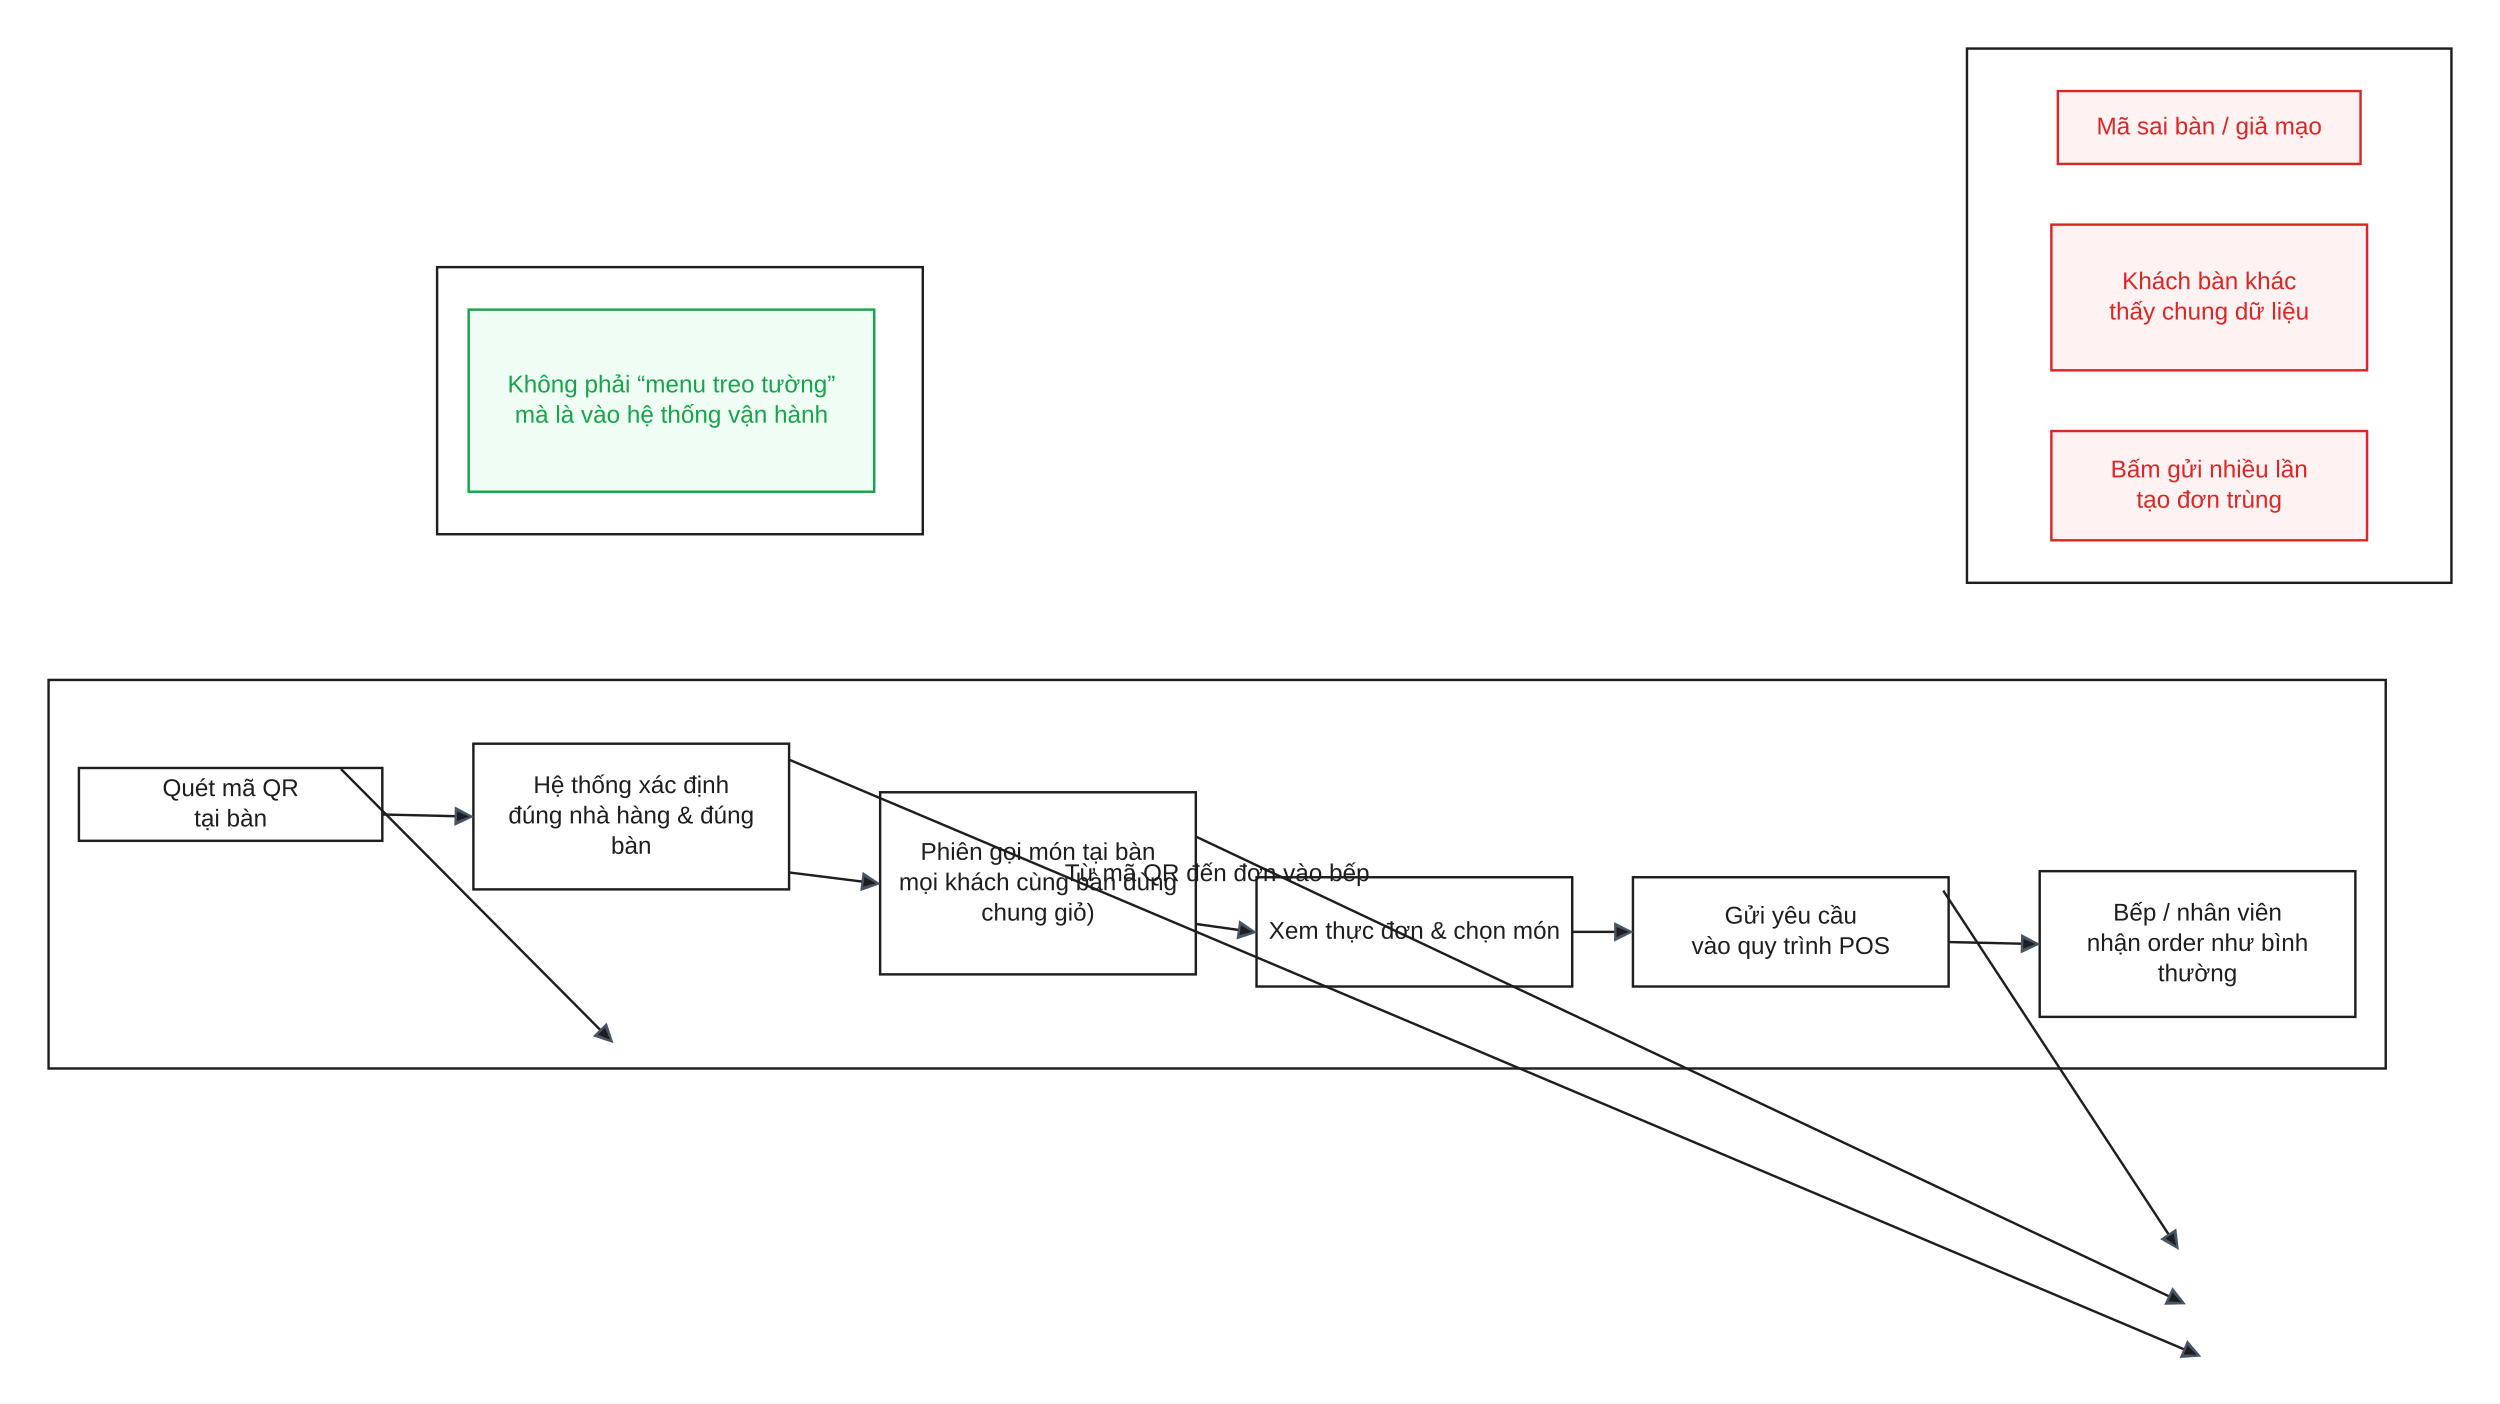
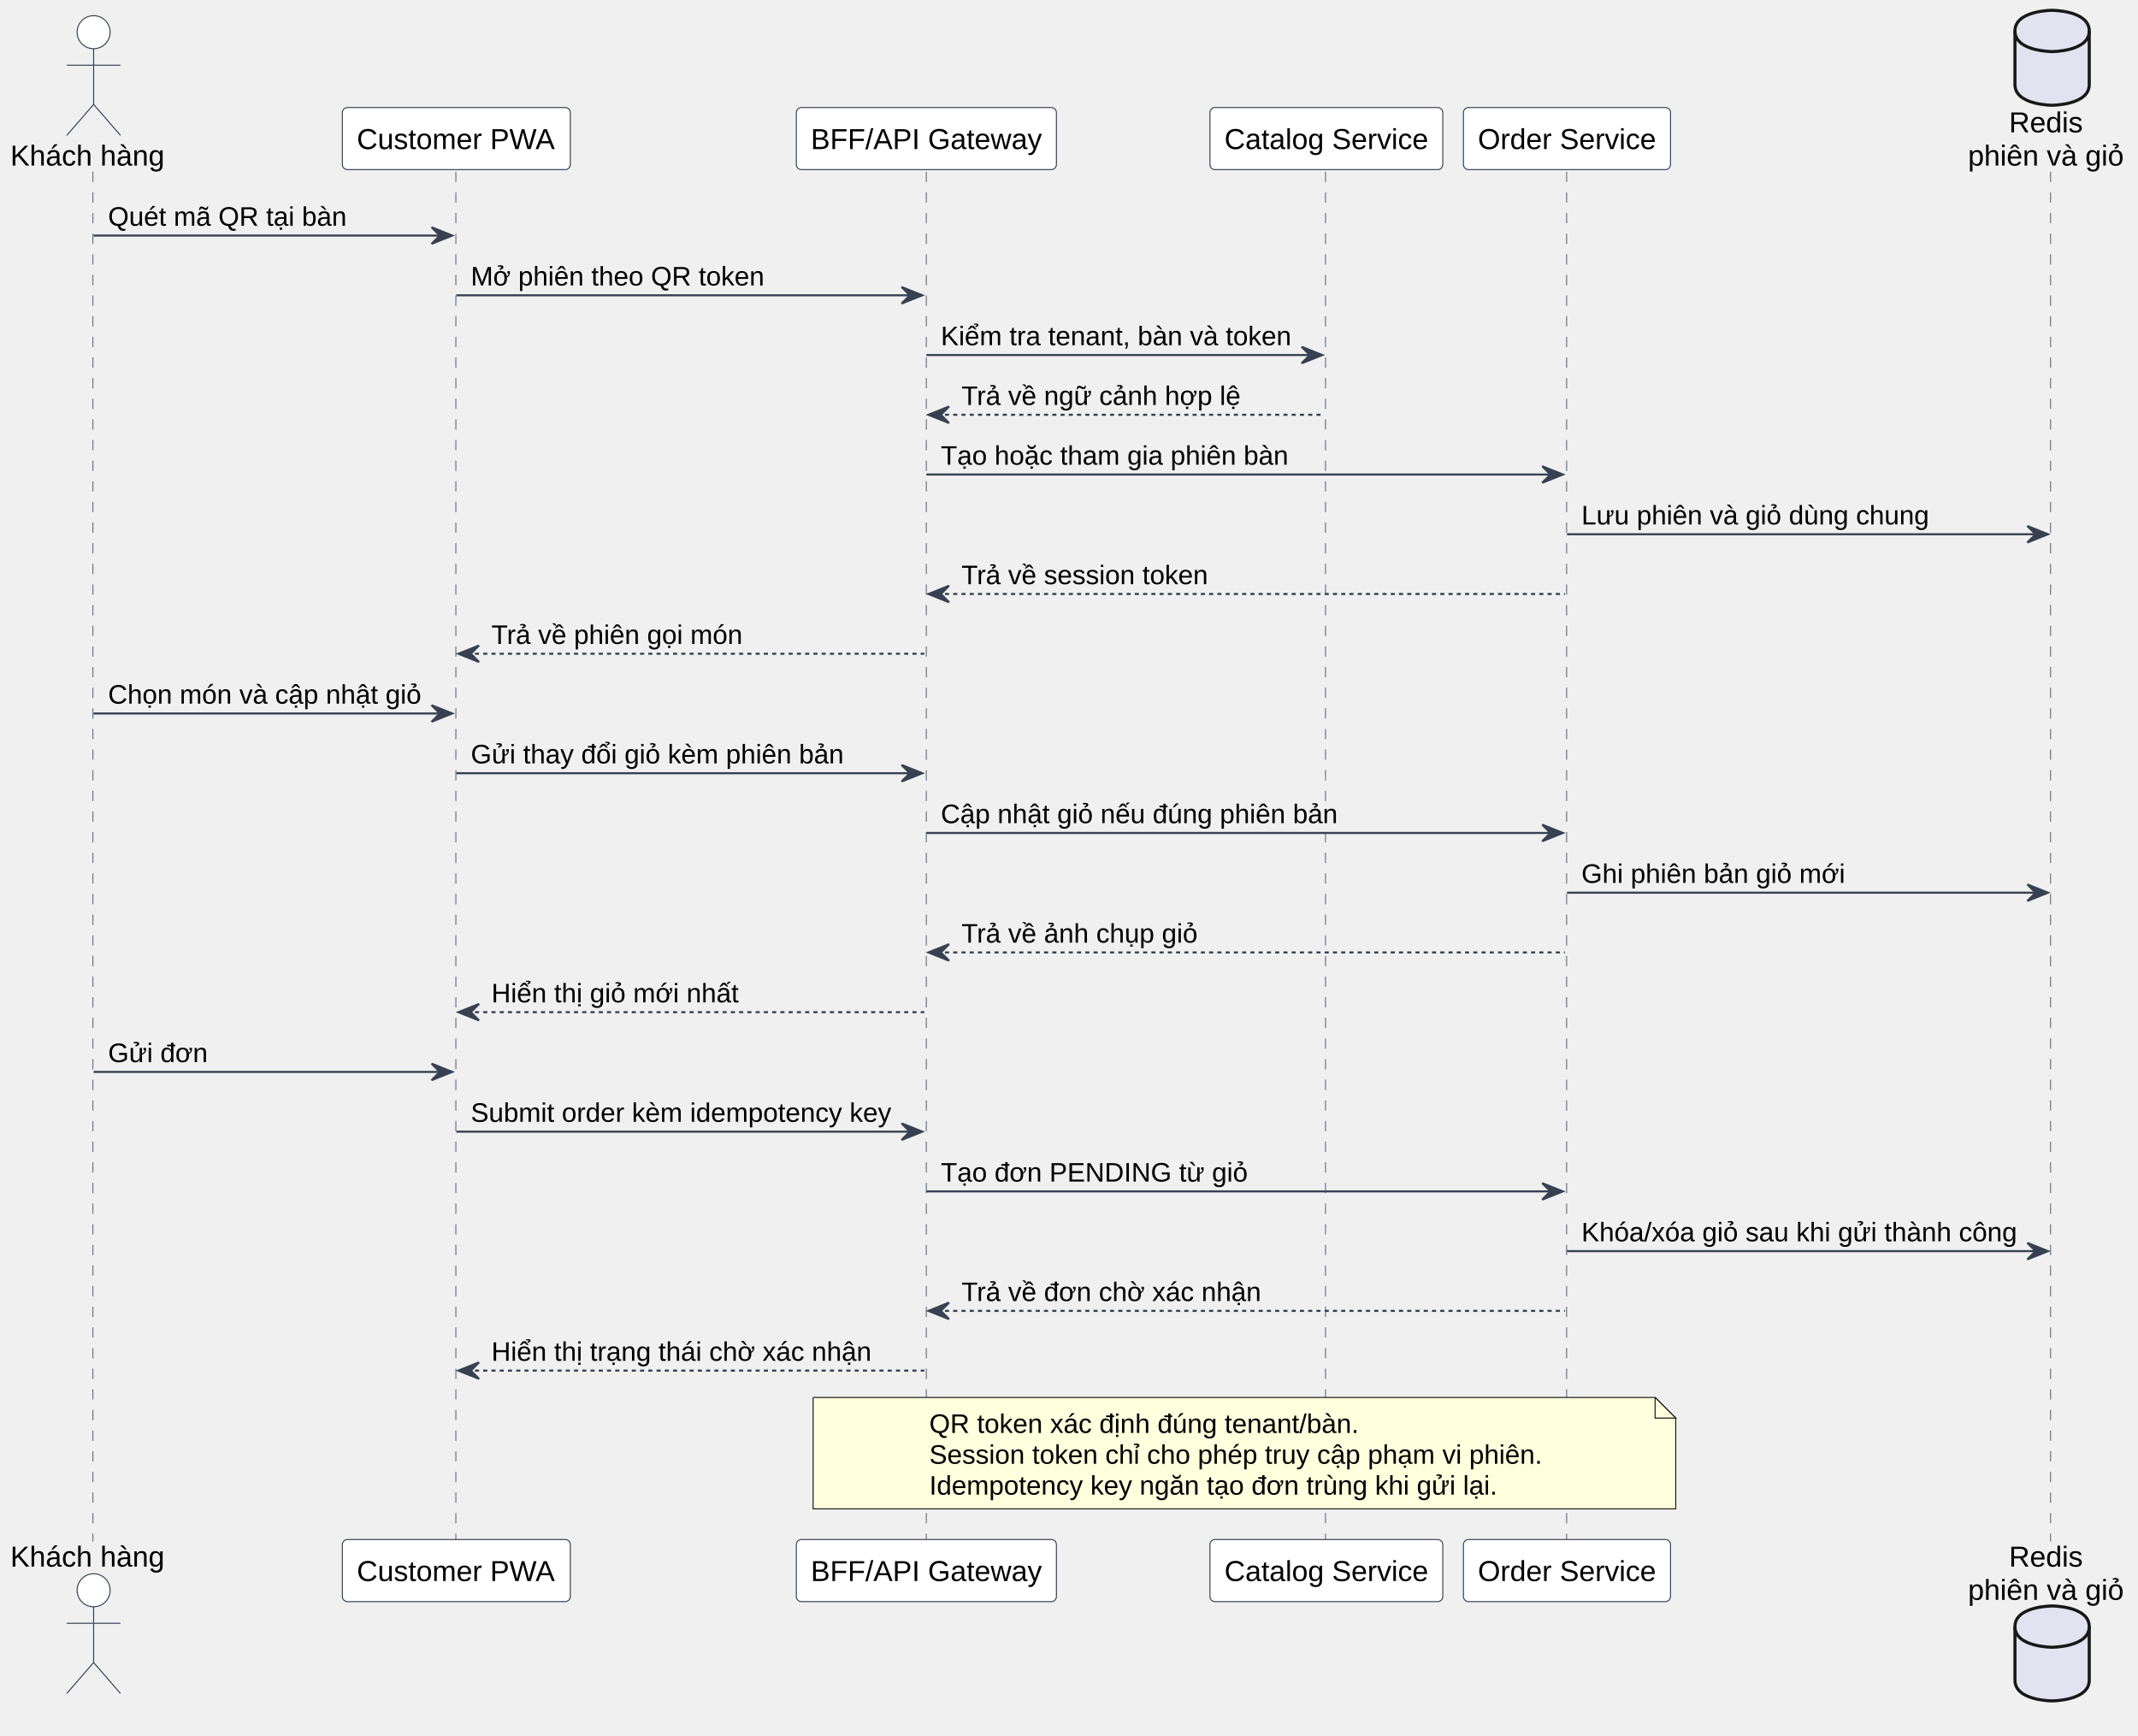
- <svg xmlns="http://www.w3.org/2000/svg" width="2059" height="1155.742" viewBox="0 0 2059 1155.742">
-   <defs>
-     <marker id="arrowhead" markerWidth="8" markerHeight="8" refX="6" refY="4" orient="auto">
-       <polygon points="0 0, 8 4, 0 8" fill="#475569" />
-     </marker>
-   </defs>
-   <rect width="100%" height="100%" fill="#ffffff" />
-   <g transform="translate(1140, -120)">
-     <rect x="480" y="160" width="399" height="440" rx="0" fill="transparent" stroke="#1e1e1e" stroke-width="2" />
-     <text x="679.5" y="380" text-anchor="middle" dominant-baseline="middle" font-family="Arial,sans-serif" font-size="20" fill="#1e1e1e">Cần tránh (ở mức khái niệm)</text>
-     <rect x="-780" y="340" width="400" height="220" rx="0" fill="transparent" stroke="#1e1e1e" stroke-width="2" />
-     <text x="-580" y="450" text-anchor="middle" dominant-baseline="middle" font-family="Arial,sans-serif" font-size="20" fill="#1e1e1e">Mã QR chỉ là cửa vào</text>
-     <rect x="-1100" y="680" width="1924.883" height="320" rx="0" fill="transparent" stroke="#1e1e1e" stroke-width="2" />
-     <text x="-137.559" y="840" text-anchor="middle" dominant-baseline="middle" font-family="Arial,sans-serif" font-size="20" fill="#1e1e1e">Từ mã QR đến đơn vào bếp</text>
-     <rect x="-1075" y="752.5" width="249.883" height="60" rx="0" fill="transparent" stroke="#1e1e1e" stroke-width="2" />
-     <text x="-950.059" y="770" text-anchor="middle" dominant-baseline="middle" font-family="Arial,sans-serif" font-size="20" fill="#1e1e1e">Quét mã QR</text>
-     <text x="-950.059" y="795" text-anchor="middle" dominant-baseline="middle" font-family="Arial,sans-serif" font-size="20" fill="#1e1e1e">tại bàn</text>
-     <rect x="-750.117" y="732.5" width="260" height="120" rx="0" fill="transparent" stroke="#1e1e1e" stroke-width="2" />
-     <text x="-620.117" y="767.5" text-anchor="middle" dominant-baseline="middle" font-family="Arial,sans-serif" font-size="20" fill="#1e1e1e">Hệ thống xác định</text>
-     <text x="-620.117" y="792.5" text-anchor="middle" dominant-baseline="middle" font-family="Arial,sans-serif" font-size="20" fill="#1e1e1e">đúng nhà hàng &amp; đúng </text>
-     <text x="-620.117" y="817.5" text-anchor="middle" dominant-baseline="middle" font-family="Arial,sans-serif" font-size="20" fill="#1e1e1e">bàn</text>
-     <rect x="-415.117" y="772.5" width="260" height="150" rx="0" fill="transparent" stroke="#1e1e1e" stroke-width="2" />
-     <text x="-285.117" y="822.5" text-anchor="middle" dominant-baseline="middle" font-family="Arial,sans-serif" font-size="20" fill="#1e1e1e">Phiên gọi món tại bàn</text>
-     <text x="-285.117" y="847.5" text-anchor="middle" dominant-baseline="middle" font-family="Arial,sans-serif" font-size="20" fill="#1e1e1e">mọi khách cùng bàn dùng </text>
-     <text x="-285.117" y="872.5" text-anchor="middle" dominant-baseline="middle" font-family="Arial,sans-serif" font-size="20" fill="#1e1e1e">chung giỏ)</text>
-     <rect x="-105.117" y="842.5" width="260" height="90" rx="0" fill="transparent" stroke="#1e1e1e" stroke-width="2" />
-     <text x="24.883" y="887.5" text-anchor="middle" dominant-baseline="middle" font-family="Arial,sans-serif" font-size="20" fill="#1e1e1e">Xem thực đơn &amp; chọn món</text>
-     <rect x="204.883" y="842.5" width="260" height="90" rx="0" fill="transparent" stroke="#1e1e1e" stroke-width="2" />
-     <text x="334.883" y="875" text-anchor="middle" dominant-baseline="middle" font-family="Arial,sans-serif" font-size="20" fill="#1e1e1e">Gửi yêu cầu</text>
-     <text x="334.883" y="900" text-anchor="middle" dominant-baseline="middle" font-family="Arial,sans-serif" font-size="20" fill="#1e1e1e">vào quy trình POS</text>
-     <rect x="539.883" y="837.5" width="260" height="120" rx="0" fill="transparent" stroke="#1e1e1e" stroke-width="2" />
-     <text x="669.883" y="872.5" text-anchor="middle" dominant-baseline="middle" font-family="Arial,sans-serif" font-size="20" fill="#1e1e1e">Bếp / nhân viên</text>
-     <text x="669.883" y="897.5" text-anchor="middle" dominant-baseline="middle" font-family="Arial,sans-serif" font-size="20" fill="#1e1e1e">nhận order như bình </text>
-     <text x="669.883" y="922.5" text-anchor="middle" dominant-baseline="middle" font-family="Arial,sans-serif" font-size="20" fill="#1e1e1e">thường</text>
-     <rect x="-754" y="375" width="334" height="150" rx="0" fill="#f0fdf4" stroke="#16a34a" stroke-width="2" />
-     <text x="-587" y="437.5" text-anchor="middle" dominant-baseline="middle" font-family="Arial,sans-serif" font-size="20" fill="#16a34a">Không phải “menu treo tường”</text>
-     <text x="-587" y="462.5" text-anchor="middle" dominant-baseline="middle" font-family="Arial,sans-serif" font-size="20" fill="#16a34a">mà là vào hệ thống vận hành</text>
-     <rect x="554.852" y="195" width="249.297" height="60" rx="0" fill="#fef2f2" stroke="#dc2626" stroke-width="2" />
-     <text x="679.5" y="225" text-anchor="middle" dominant-baseline="middle" font-family="Arial,sans-serif" font-size="20" fill="#dc2626">Mã sai bàn / giả mạo</text>
-     <rect x="549.5" y="305" width="260" height="120" rx="0" fill="#fef2f2" stroke="#dc2626" stroke-width="2" />
-     <text x="679.5" y="352.5" text-anchor="middle" dominant-baseline="middle" font-family="Arial,sans-serif" font-size="20" fill="#dc2626">Khách bàn khác</text>
-     <text x="679.5" y="377.5" text-anchor="middle" dominant-baseline="middle" font-family="Arial,sans-serif" font-size="20" fill="#dc2626">thấy chung dữ liệu</text>
-     <rect x="549.5" y="475" width="260" height="90" rx="0" fill="#fef2f2" stroke="#dc2626" stroke-width="2" />
-     <text x="679.5" y="507.5" text-anchor="middle" dominant-baseline="middle" font-family="Arial,sans-serif" font-size="20" fill="#dc2626">Bấm gửi nhiều lần</text>
-     <text x="679.5" y="532.5" text-anchor="middle" dominant-baseline="middle" font-family="Arial,sans-serif" font-size="20" fill="#dc2626">tạo đơn trùng</text>
-     <line x1="-824.617" y1="790.833" x2="-753.617" y2="792.5" stroke="#1e1e1e" stroke-width="2" marker-end="url(#arrowhead)" />
-     <polygon points="-753.617,792.5 -763.708,796.264 -763.52,788.266" fill="#1e1e1e" />
-     <line x1="-489.617" y1="838.629" x2="-418.617" y2="847.5" stroke="#1e1e1e" stroke-width="2" marker-end="url(#arrowhead)" />
-     <polygon points="-418.617,847.5 -429.036,850.229 -428.044,842.291" fill="#1e1e1e" />
-     <line x1="-154.617" y1="881.048" x2="-108.617" y2="887.5" stroke="#1e1e1e" stroke-width="2" marker-end="url(#arrowhead)" />
-     <polygon points="-108.617,887.5 -119.076,890.072 -117.964,882.15" fill="#1e1e1e" />
-     <line x1="155.383" y1="887.5" x2="201.383" y2="887.5" stroke="#1e1e1e" stroke-width="2" marker-end="url(#arrowhead)" />
-     <polygon points="201.383,887.5 191.383,891.5 191.383,883.5" fill="#1e1e1e" />
-     <line x1="465.383" y1="895.887" x2="536.383" y2="897.5" stroke="#1e1e1e" stroke-width="2" marker-end="url(#arrowhead)" />
-     <polygon points="536.383,897.5 526.295,901.272 526.476,893.274" fill="#1e1e1e" />
-     <line x1="-859.195" y1="753.371" x2="-637.549" y2="976.35" stroke="#1e1e1e" stroke-width="2" marker-end="url(#arrowhead)" />
-     <polygon points="-637.549,976.35 -647.436,972.077 -641.762,966.437" fill="#1e1e1e" />
-     <line x1="-489.617" y1="745.871" x2="669.298" y2="1235.742" stroke="#1e1e1e" stroke-width="2" marker-end="url(#arrowhead)" />
-     <polygon points="669.298,1235.742 658.53,1235.533 661.645,1228.164" fill="#1e1e1e" />
-     <line x1="-154.617" y1="809.258" x2="656.659" y2="1192.516" stroke="#1e1e1e" stroke-width="2" marker-end="url(#arrowhead)" />
-     <polygon points="656.659,1192.516 645.909,1191.861 649.326,1184.628" fill="#1e1e1e" />
-     <line x1="460.462" y1="853.503" x2="652.3" y2="1146.148" stroke="#1e1e1e" stroke-width="2" marker-end="url(#arrowhead)" />
-     <polygon points="652.3,1146.148 643.473,1139.978 650.163,1135.592" fill="#1e1e1e" />
+ <svg xmlns="http://www.w3.org/2000/svg" contentStyleType="text/css" height="841px" preserveAspectRatio="none" style="width:1036px;height:841px;background:#FFFFFF;" version="1.1" viewBox="0 0 1036 841" width="1036px" zoomAndPan="magnify">
+   <defs />
+   <g>
+     <line style="stroke:#6B7280;stroke-width:0.5;stroke-dasharray:5.0,5.0;" x1="45" x2="45" y1="83.197" y2="747.018" />
+     <line style="stroke:#6B7280;stroke-width:0.5;stroke-dasharray:5.0,5.0;" x1="220.9" x2="220.9" y1="83.197" y2="747.018" />
+     <line style="stroke:#6B7280;stroke-width:0.5;stroke-dasharray:5.0,5.0;" x1="448.868" x2="448.868" y1="83.197" y2="747.018" />
+     <line style="stroke:#6B7280;stroke-width:0.5;stroke-dasharray:5.0,5.0;" x1="642.296" x2="642.296" y1="83.197" y2="747.018" />
+     <line style="stroke:#6B7280;stroke-width:0.5;stroke-dasharray:5.0,5.0;" x1="759.124" x2="759.124" y1="83.197" y2="747.018" />
+     <line style="stroke:#6B7280;stroke-width:0.5;stroke-dasharray:5.0,5.0;" x1="993.624" x2="993.624" y1="83.197" y2="747.018" />
+     <text fill="#000000" font-family="Arial" font-size="14" lengthAdjust="spacing" textLength="74.731" x="5" y="80.231">Khách hàng</text>
+     <ellipse cx="45.365" cy="15.599" fill="#FFFFFF" rx="8" ry="8" style="stroke:#374151;stroke-width:0.5;" />
+     <path d="M45.365,23.599 L45.365,50.599 M32.365,31.599 L58.365,31.599 M45.365,50.599 L32.365,65.599 M45.365,50.599 L58.365,65.599 " fill="none" style="stroke:#374151;stroke-width:0.5;" />
+     <text fill="#000000" font-family="Arial" font-size="14" lengthAdjust="spacing" textLength="74.731" x="5" y="759.15">Khách hàng</text>
+     <ellipse cx="45.365" cy="770.617" fill="#FFFFFF" rx="8" ry="8" style="stroke:#374151;stroke-width:0.5;" />
+     <path d="M45.365,778.617 L45.365,805.617 M32.365,786.617 L58.365,786.617 M45.365,805.617 L32.365,820.617 M45.365,805.617 L58.365,820.617 " fill="none" style="stroke:#374151;stroke-width:0.5;" />
+     <rect fill="#FFFFFF" height="30.099" rx="2.5" ry="2.5" style="stroke:#374151;stroke-width:0.5;" width="110.462" x="165.9" y="52.099" />
+     <text fill="#000000" font-family="Arial" font-size="14" lengthAdjust="spacing" textLength="96.462" x="172.9" y="72.231">Customer PWA</text>
+     <rect fill="#FFFFFF" height="30.099" rx="2.5" ry="2.5" style="stroke:#374151;stroke-width:0.5;" width="110.462" x="165.9" y="746.018" />
+     <text fill="#000000" font-family="Arial" font-size="14" lengthAdjust="spacing" textLength="96.462" x="172.9" y="766.15">Customer PWA</text>
+     <rect fill="#FFFFFF" height="30.099" rx="2.5" ry="2.5" style="stroke:#374151;stroke-width:0.5;" width="126.034" x="385.868" y="52.099" />
+     <text fill="#000000" font-family="Arial" font-size="14" lengthAdjust="spacing" textLength="112.034" x="392.868" y="72.231">BFF/API Gateway</text>
+     <rect fill="#FFFFFF" height="30.099" rx="2.5" ry="2.5" style="stroke:#374151;stroke-width:0.5;" width="126.034" x="385.868" y="746.018" />
+     <text fill="#000000" font-family="Arial" font-size="14" lengthAdjust="spacing" textLength="112.034" x="392.868" y="766.15">BFF/API Gateway</text>
+     <rect fill="#FFFFFF" height="30.099" rx="2.5" ry="2.5" style="stroke:#374151;stroke-width:0.5;" width="112.827" x="586.296" y="52.099" />
+     <text fill="#000000" font-family="Arial" font-size="14" lengthAdjust="spacing" textLength="98.827" x="593.296" y="72.231">Catalog Service</text>
+     <rect fill="#FFFFFF" height="30.099" rx="2.5" ry="2.5" style="stroke:#374151;stroke-width:0.5;" width="112.827" x="586.296" y="746.018" />
+     <text fill="#000000" font-family="Arial" font-size="14" lengthAdjust="spacing" textLength="98.827" x="593.296" y="766.15">Catalog Service</text>
+     <rect fill="#FFFFFF" height="30.099" rx="2.5" ry="2.5" style="stroke:#374151;stroke-width:0.5;" width="100.358" x="709.124" y="52.099" />
+     <text fill="#000000" font-family="Arial" font-size="14" lengthAdjust="spacing" textLength="86.358" x="716.124" y="72.231">Order Service</text>
+     <rect fill="#FFFFFF" height="30.099" rx="2.5" ry="2.5" style="stroke:#374151;stroke-width:0.5;" width="100.358" x="709.124" y="746.018" />
+     <text fill="#000000" font-family="Arial" font-size="14" lengthAdjust="spacing" textLength="86.358" x="716.124" y="766.15">Order Service</text>
+     <text fill="#000000" font-family="Arial" font-size="14" lengthAdjust="spacing" textLength="35.793" x="973.479" y="64.132">Redis</text>
+     <text fill="#000000" font-family="Arial" font-size="14" lengthAdjust="spacing" textLength="75.503" x="953.624" y="80.231">phiên và giỏ</text>
+     <path d="M976.375,15 C976.375,5 994.375,5 994.375,5 C994.375,5 1012.375,5 1012.375,15 L1012.375,41 C1012.375,51 994.375,51 994.375,51 C994.375,51 976.375,51 976.375,41 L976.375,15 " fill="#E2E2F0" style="stroke:#181818;stroke-width:1.5;" />
+     <path d="M976.375,15 C976.375,25 994.375,25 994.375,25 C994.375,25 1012.375,25 1012.375,15 " fill="none" style="stroke:#181818;stroke-width:1.5;" />
+     <text fill="#000000" font-family="Arial" font-size="14" lengthAdjust="spacing" textLength="35.793" x="973.479" y="759.15">Redis</text>
+     <text fill="#000000" font-family="Arial" font-size="14" lengthAdjust="spacing" textLength="75.503" x="953.624" y="775.249">phiên và giỏ</text>
+     <path d="M976.375,788.215 C976.375,778.215 994.375,778.215 994.375,778.215 C994.375,778.215 1012.375,778.215 1012.375,788.215 L1012.375,814.215 C1012.375,824.215 994.375,824.215 994.375,824.215 C994.375,824.215 976.375,824.215 976.375,814.215 L976.375,788.215 " fill="#E2E2F0" style="stroke:#181818;stroke-width:1.5;" />
+     <path d="M976.375,788.215 C976.375,798.215 994.375,798.215 994.375,798.215 C994.375,798.215 1012.375,798.215 1012.375,788.215 " fill="none" style="stroke:#181818;stroke-width:1.5;" />
+     <polygon fill="#374151" points="209.131,110.146,219.131,114.146,209.131,118.146,213.131,114.146" style="stroke:#374151;stroke-width:1;" />
+     <line style="stroke:#374151;stroke-width:1;" x1="45.365" x2="215.131" y1="114.146" y2="114.146" />
+     <text fill="#000000" font-family="Arial" font-size="13" lengthAdjust="spacing" textLength="115.61" x="52.365" y="109.391">Quét mã QR tại bàn</text>
+     <polygon fill="#374151" points="436.885,139.095,446.885,143.095,436.885,147.095,440.885,143.095" style="stroke:#374151;stroke-width:1;" />
+     <line style="stroke:#374151;stroke-width:1;" x1="221.131" x2="442.885" y1="143.095" y2="143.095" />
+     <text fill="#000000" font-family="Arial" font-size="13" lengthAdjust="spacing" textLength="142.213" x="228.131" y="138.34">Mở phiên theo QR token</text>
+     <polygon fill="#374151" points="630.71,168.043,640.71,172.043,630.71,176.043,634.71,172.043" style="stroke:#374151;stroke-width:1;" />
+     <line style="stroke:#374151;stroke-width:1;" x1="448.885" x2="636.71" y1="172.043" y2="172.043" />
+     <text fill="#000000" font-family="Arial" font-size="13" lengthAdjust="spacing" textLength="169.825" x="455.885" y="167.289">Kiểm tra tenant, bàn và token</text>
+     <polygon fill="#374151" points="459.885,196.992,449.885,200.992,459.885,204.992,455.885,200.992" style="stroke:#374151;stroke-width:1;" />
+     <line style="stroke:#374151;stroke-width:1;stroke-dasharray:2.0,2.0;" x1="453.885" x2="641.71" y1="200.992" y2="200.992" />
+     <text fill="#000000" font-family="Arial" font-size="13" lengthAdjust="spacing" textLength="135.745" x="465.885" y="196.237">Trả về ngữ cảnh hợp lệ</text>
+     <polygon fill="#374151" points="747.303,225.941,757.303,229.941,747.303,233.941,751.303,229.941" style="stroke:#374151;stroke-width:1;" />
+     <line style="stroke:#374151;stroke-width:1;" x1="448.885" x2="753.303" y1="229.941" y2="229.941" />
+     <text fill="#000000" font-family="Arial" font-size="13" lengthAdjust="spacing" textLength="168.397" x="455.885" y="225.186">Tạo hoặc tham gia phiên bàn</text>
+     <polygon fill="#374151" points="982.375,254.89,992.375,258.89,982.375,262.89,986.375,258.89" style="stroke:#374151;stroke-width:1;" />
+     <line style="stroke:#374151;stroke-width:1;" x1="759.303" x2="988.375" y1="258.89" y2="258.89" />
+     <text fill="#000000" font-family="Arial" font-size="13" lengthAdjust="spacing" textLength="168.448" x="766.303" y="254.135">Lưu phiên và giỏ dùng chung</text>
+     <polygon fill="#374151" points="459.885,283.838,449.885,287.838,459.885,291.838,455.885,287.838" style="stroke:#374151;stroke-width:1;" />
+     <line style="stroke:#374151;stroke-width:1;stroke-dasharray:2.0,2.0;" x1="453.885" x2="758.303" y1="287.838" y2="287.838" />
+     <text fill="#000000" font-family="Arial" font-size="13" lengthAdjust="spacing" textLength="119.945" x="465.885" y="283.084">Trả về session token</text>
+     <polygon fill="#374151" points="232.131,312.787,222.131,316.787,232.131,320.787,228.131,316.787" style="stroke:#374151;stroke-width:1;" />
+     <line style="stroke:#374151;stroke-width:1;stroke-dasharray:2.0,2.0;" x1="226.131" x2="447.885" y1="316.787" y2="316.787" />
+     <text fill="#000000" font-family="Arial" font-size="13" lengthAdjust="spacing" textLength="122.123" x="238.131" y="312.032">Trả về phiên gọi món</text>
+     <polygon fill="#374151" points="209.131,341.736,219.131,345.736,209.131,349.736,213.131,345.736" style="stroke:#374151;stroke-width:1;" />
+     <line style="stroke:#374151;stroke-width:1;" x1="45.365" x2="215.131" y1="345.736" y2="345.736" />
+     <text fill="#000000" font-family="Arial" font-size="13" lengthAdjust="spacing" textLength="151.766" x="52.365" y="340.981">Chọn món và cập nhật giỏ</text>
+     <polygon fill="#374151" points="436.885,370.685,446.885,374.685,436.885,378.685,440.885,374.685" style="stroke:#374151;stroke-width:1;" />
+     <line style="stroke:#374151;stroke-width:1;" x1="221.131" x2="442.885" y1="374.685" y2="374.685" />
+     <text fill="#000000" font-family="Arial" font-size="13" lengthAdjust="spacing" textLength="180.699" x="228.131" y="369.93">Gửi thay đổi giỏ kèm phiên bản</text>
+     <polygon fill="#374151" points="747.303,399.633,757.303,403.633,747.303,407.633,751.303,403.633" style="stroke:#374151;stroke-width:1;" />
+     <line style="stroke:#374151;stroke-width:1;" x1="448.885" x2="753.303" y1="403.633" y2="403.633" />
+     <text fill="#000000" font-family="Arial" font-size="13" lengthAdjust="spacing" textLength="192.277" x="455.885" y="398.878">Cập nhật giỏ nếu đúng phiên bản</text>
+     <polygon fill="#374151" points="982.375,428.582,992.375,432.582,982.375,436.582,986.375,432.582" style="stroke:#374151;stroke-width:1;" />
+     <line style="stroke:#374151;stroke-width:1;" x1="759.303" x2="988.375" y1="432.582" y2="432.582" />
+     <text fill="#000000" font-family="Arial" font-size="13" lengthAdjust="spacing" textLength="127.766" x="766.303" y="427.827">Ghi phiên bản giỏ mới</text>
+     <polygon fill="#374151" points="459.885,457.531,449.885,461.531,459.885,465.531,455.885,461.531" style="stroke:#374151;stroke-width:1;" />
+     <line style="stroke:#374151;stroke-width:1;stroke-dasharray:2.0,2.0;" x1="453.885" x2="758.303" y1="461.531" y2="461.531" />
+     <text fill="#000000" font-family="Arial" font-size="13" lengthAdjust="spacing" textLength="114.905" x="465.885" y="456.776">Trả về ảnh chụp giỏ</text>
+     <polygon fill="#374151" points="232.131,486.479,222.131,490.479,232.131,494.479,228.131,490.479" style="stroke:#374151;stroke-width:1;" />
+     <line style="stroke:#374151;stroke-width:1;stroke-dasharray:2.0,2.0;" x1="226.131" x2="447.885" y1="490.479" y2="490.479" />
+     <text fill="#000000" font-family="Arial" font-size="13" lengthAdjust="spacing" textLength="119.806" x="238.131" y="485.725">Hiển thị giỏ mới nhất</text>
+     <polygon fill="#374151" points="209.131,515.428,219.131,519.428,209.131,523.428,213.131,519.428" style="stroke:#374151;stroke-width:1;" />
+     <line style="stroke:#374151;stroke-width:1;" x1="45.365" x2="215.131" y1="519.428" y2="519.428" />
+     <text fill="#000000" font-family="Arial" font-size="13" lengthAdjust="spacing" textLength="48.299" x="52.365" y="514.673">Gửi đơn</text>
+     <polygon fill="#374151" points="436.885,544.377,446.885,548.377,436.885,552.377,440.885,548.377" style="stroke:#374151;stroke-width:1;" />
+     <line style="stroke:#374151;stroke-width:1;" x1="221.131" x2="442.885" y1="548.377" y2="548.377" />
+     <text fill="#000000" font-family="Arial" font-size="13" lengthAdjust="spacing" textLength="203.753" x="228.131" y="543.622">Submit order kèm idempotency key</text>
+     <polygon fill="#374151" points="747.303,573.326,757.303,577.326,747.303,581.326,751.303,577.326" style="stroke:#374151;stroke-width:1;" />
+     <line style="stroke:#374151;stroke-width:1;" x1="448.885" x2="753.303" y1="577.326" y2="577.326" />
+     <text fill="#000000" font-family="Arial" font-size="13" lengthAdjust="spacing" textLength="148.726" x="455.885" y="572.571">Tạo đơn PENDING từ giỏ</text>
+     <polygon fill="#374151" points="982.375,602.274,992.375,606.274,982.375,610.274,986.375,606.274" style="stroke:#374151;stroke-width:1;" />
+     <line style="stroke:#374151;stroke-width:1;" x1="759.303" x2="988.375" y1="606.274" y2="606.274" />
+     <text fill="#000000" font-family="Arial" font-size="13" lengthAdjust="spacing" textLength="211.072" x="766.303" y="601.519">Khóa/xóa giỏ sau khi gửi thành công</text>
+     <polygon fill="#374151" points="459.885,631.223,449.885,635.223,459.885,639.223,455.885,635.223" style="stroke:#374151;stroke-width:1;" />
+     <line style="stroke:#374151;stroke-width:1;stroke-dasharray:2.0,2.0;" x1="453.885" x2="758.303" y1="635.223" y2="635.223" />
+     <text fill="#000000" font-family="Arial" font-size="13" lengthAdjust="spacing" textLength="145.679" x="465.885" y="630.468">Trả về đơn chờ xác nhận</text>
+     <polygon fill="#374151" points="232.131,660.172,222.131,664.172,232.131,668.172,228.131,664.172" style="stroke:#374151;stroke-width:1;" />
+     <line style="stroke:#374151;stroke-width:1;stroke-dasharray:2.0,2.0;" x1="226.131" x2="447.885" y1="664.172" y2="664.172" />
+     <text fill="#000000" font-family="Arial" font-size="13" lengthAdjust="spacing" textLength="184.133" x="238.131" y="659.417">Hiển thị trạng thái chờ xác nhận</text>
+     <path d="M394,677.172 L394,731.172 L812,731.172 L812,687.172 L802,677.172 L394,677.172 " fill="#FEFFDD" style="stroke:#181818;stroke-width:0.5;" />
+     <path d="M802,677.172 L802,687.172 L812,687.172 L802,677.172 " fill="#FEFFDD" style="stroke:#181818;stroke-width:0.5;" />
+     <text fill="#000000" font-family="Arial" font-size="13" lengthAdjust="spacing" textLength="208.146" x="450.3" y="694.366">QR token xác định đúng tenant/bàn.</text>
+     <text fill="#000000" font-family="Arial" font-size="13" lengthAdjust="spacing" textLength="297.013" x="450.3" y="709.314">Session token chỉ cho phép truy cập phạm vi phiên.</text>
+     <text fill="#000000" font-family="Arial" font-size="13" lengthAdjust="spacing" textLength="275.222" x="450.3" y="724.263">Idempotency key ngăn tạo đơn trùng khi gửi lại.</text>
  </g>
</svg>
